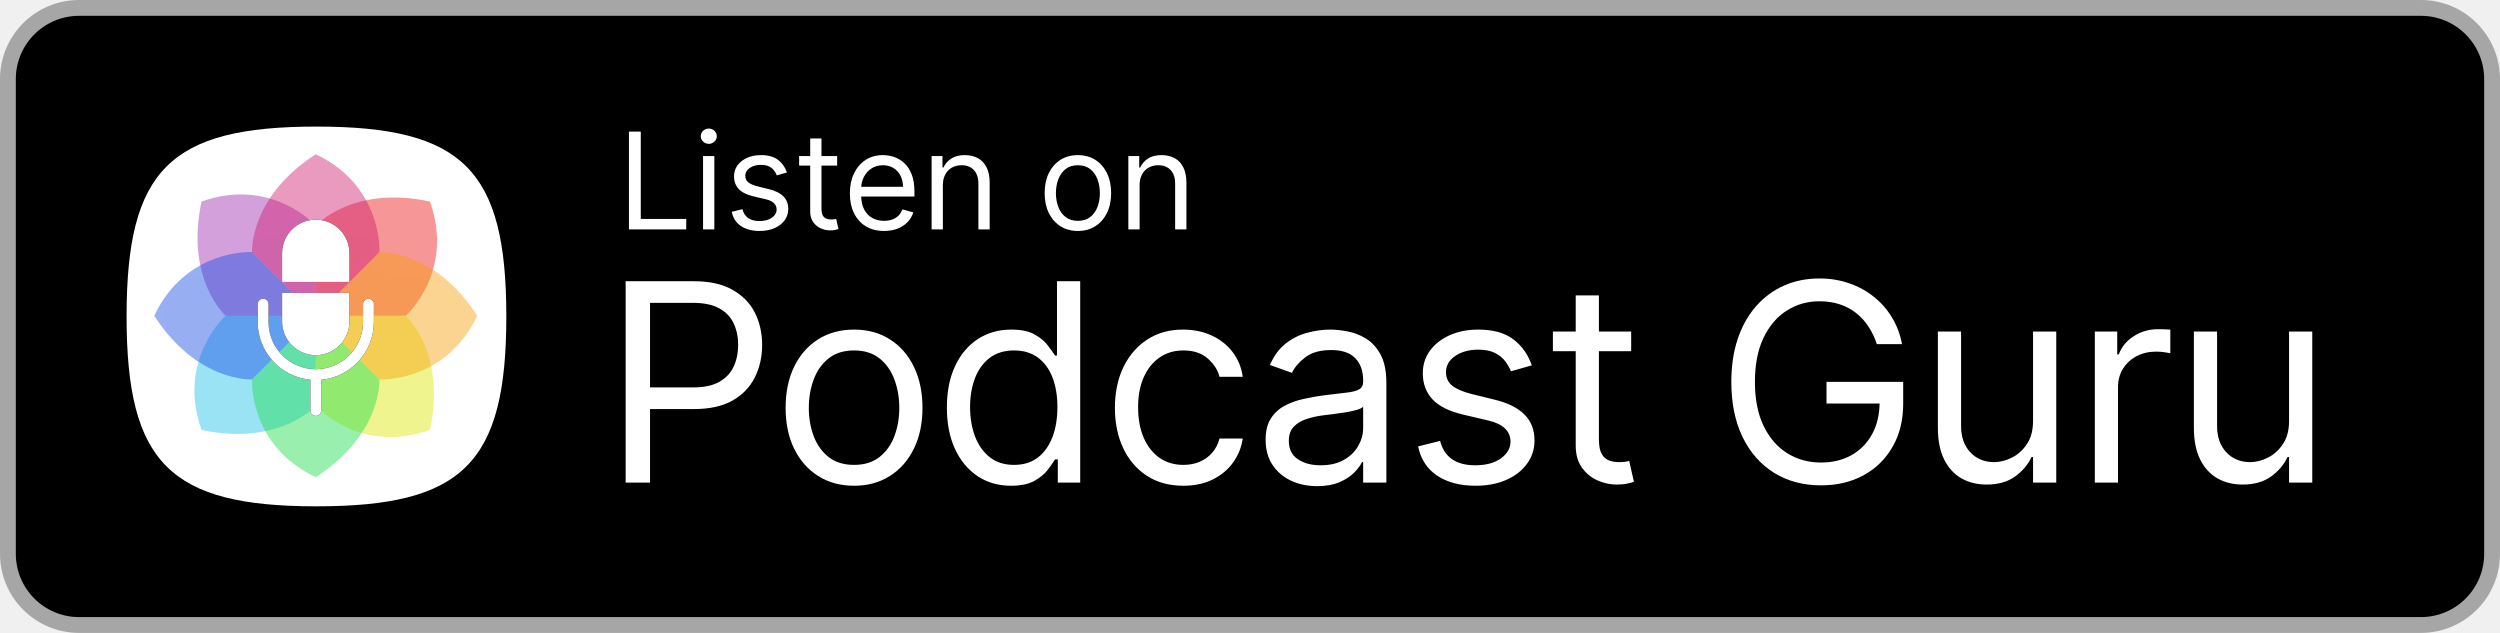
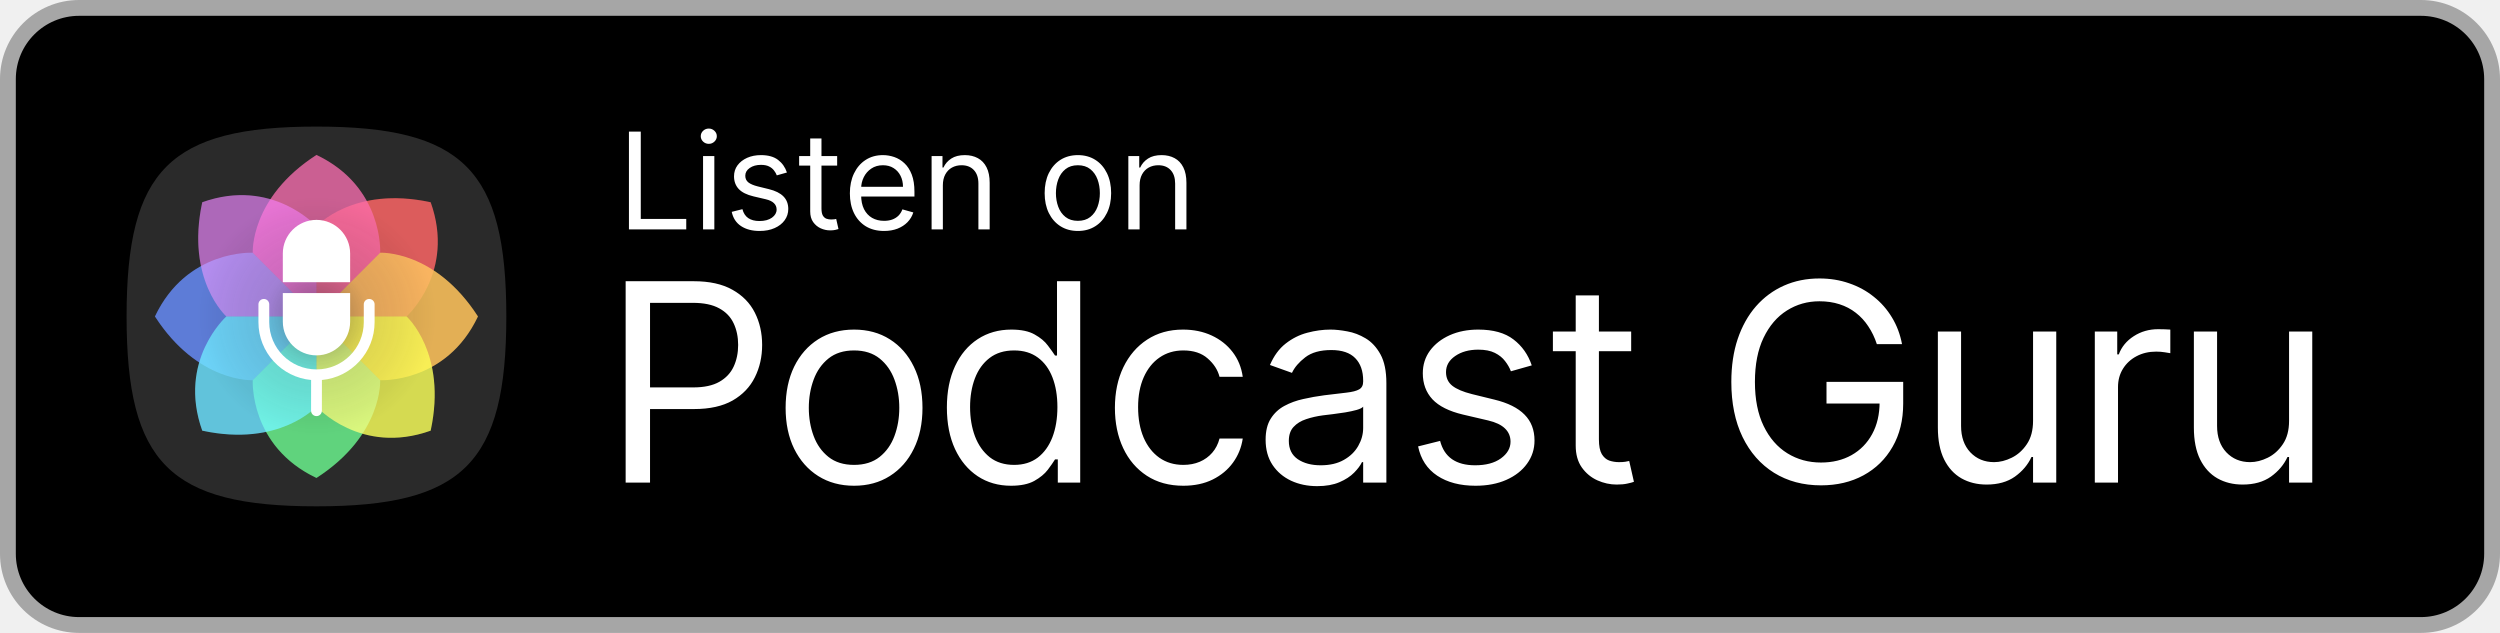
<svg xmlns="http://www.w3.org/2000/svg" width="158" height="40" viewBox="0 0 158 40" fill="none">
  <rect x="0.5" y="0.5" width="157" height="39" rx="4.5" fill="black" />
  <g clip-path="url(#clip0_101_7989)">
-     <path d="M10.525 29.475C8.685 27.635 8 24.635 8 20C8 15.365 8.685 12.365 10.525 10.525C12.365 8.685 15.365 8 20 8C24.635 8 27.635 8.685 29.475 10.525C31.315 12.365 32 15.365 32 20C32 24.635 31.315 27.635 29.475 29.475C27.635 31.315 24.635 32 20 32C15.365 32 12.365 31.315 10.525 29.475V29.475Z" fill="white" />
-     <path fill-rule="evenodd" clip-rule="evenodd" d="M12.738 27.171C11.153 22.735 14.261 19.955 14.261 19.955H19.955V25.648C19.955 25.648 17.637 28.23 12.738 27.171Z" fill="#1CC1EA" fill-opacity="0.44" />
-     <path fill-rule="evenodd" clip-rule="evenodd" d="M27.171 27.171C22.735 28.756 19.955 25.648 19.955 25.648V19.955H25.648C25.648 19.955 28.23 22.272 27.171 27.171Z" fill="#E0E900" fill-opacity="0.44" />
-     <path fill-rule="evenodd" clip-rule="evenodd" d="M27.171 12.738C28.756 17.174 25.648 19.955 25.648 19.955H19.955V14.261C19.955 14.261 22.272 11.679 27.171 12.738Z" fill="#EB1212" fill-opacity="0.44" />
-     <path fill-rule="evenodd" clip-rule="evenodd" d="M12.738 12.738C17.174 11.153 19.955 14.261 19.955 14.261V19.955H14.261C14.261 19.955 11.679 17.637 12.738 12.738Z" fill="#9C27B0" fill-opacity="0.44" />
-     <path fill-rule="evenodd" clip-rule="evenodd" d="M9.749 19.955C11.765 15.697 15.928 15.929 15.928 15.929L19.955 19.955L15.928 23.981C15.928 23.981 12.464 24.168 9.749 19.955Z" fill="#1549E3" fill-opacity="0.44" />
-     <path fill-rule="evenodd" clip-rule="evenodd" d="M19.955 30.16C15.697 28.144 15.929 23.981 15.929 23.981L19.955 19.955L23.981 23.981C23.981 23.981 24.168 27.445 19.955 30.16Z" fill="#1ADC4A" fill-opacity="0.44" />
-     <path fill-rule="evenodd" clip-rule="evenodd" d="M30.16 19.955C28.145 24.212 23.981 23.981 23.981 23.981L19.955 19.955L23.981 15.928C23.981 15.928 27.445 15.741 30.16 19.955Z" fill="#F8A007" fill-opacity="0.44" />
-     <path fill-rule="evenodd" clip-rule="evenodd" d="M19.955 9.749C24.212 11.765 23.981 15.928 23.981 15.928L19.955 19.955L15.928 15.928C15.928 15.928 15.741 12.464 19.955 9.749Z" fill="#CF186E" fill-opacity="0.44" />
-     <mask id="mask0_101_7989" style="mask-type:alpha" maskUnits="userSpaceOnUse" x="9" y="9" width="22" height="22">
-       <path fill-rule="evenodd" clip-rule="evenodd" d="M16.771 27.25C15.705 27.473 14.364 27.523 12.738 27.171C12.13 25.471 12.213 24.013 12.545 22.863C11.633 22.266 10.65 21.352 9.749 19.955C10.522 18.323 11.61 17.35 12.659 16.771C12.436 15.705 12.387 14.364 12.738 12.738C14.439 12.131 15.896 12.213 17.047 12.545C17.643 11.633 18.557 10.65 19.955 9.749C21.587 10.522 22.559 11.61 23.138 12.659C24.205 12.436 25.546 12.387 27.171 12.738C27.779 14.439 27.697 15.896 27.364 17.047C28.276 17.643 29.26 18.557 30.16 19.955C29.387 21.587 28.299 22.559 27.25 23.138C27.473 24.205 27.523 25.546 27.171 27.171C25.471 27.779 24.013 27.697 22.863 27.364C22.266 28.276 21.352 29.26 19.955 30.16C18.323 29.387 17.35 28.299 16.771 27.25Z" fill="white" />
-     </mask>
-     <g mask="url(#mask0_101_7989)">
-       <g filter="url(#filter0_d_101_7989)">
-         <path d="M23.287 18.881C23.476 18.881 23.629 19.034 23.629 19.223V20.346C23.629 22.258 22.167 23.829 20.3 24.001L20.298 25.943C20.297 26.131 20.144 26.284 19.956 26.284C19.767 26.284 19.614 26.131 19.614 25.942L19.616 24.001C17.75 23.828 16.288 22.258 16.288 20.346V19.223C16.288 19.034 16.441 18.881 16.63 18.881C16.818 18.881 16.971 19.034 16.971 19.223V20.346C16.971 21.996 18.309 23.334 19.958 23.334L19.952 23.333L19.959 23.333C19.961 23.333 19.962 23.333 19.964 23.333C21.611 23.33 22.945 21.994 22.945 20.346V19.223C22.945 19.034 23.098 18.881 23.287 18.881ZM22.083 18.51V20.32C22.083 21.494 21.131 22.447 19.956 22.447C18.781 22.447 17.829 21.494 17.829 20.32V18.51H22.083ZM19.956 13.884C21.131 13.884 22.083 14.836 22.083 16.011V17.82H17.829V16.011C17.829 14.836 18.781 13.884 19.956 13.884Z" fill="black" />
-       </g>
-       <path d="M23.287 18.881C23.476 18.881 23.629 19.034 23.629 19.223V20.346C23.629 22.258 22.167 23.829 20.3 24.001L20.298 25.943C20.297 26.131 20.144 26.284 19.956 26.284C19.767 26.284 19.614 26.131 19.614 25.942L19.616 24.001C17.75 23.828 16.288 22.258 16.288 20.346V19.223C16.288 19.034 16.441 18.881 16.63 18.881C16.818 18.881 16.971 19.034 16.971 19.223V20.346C16.971 21.996 18.309 23.334 19.958 23.334L19.952 23.333L19.959 23.333C19.961 23.333 19.962 23.333 19.964 23.333C21.611 23.33 22.945 21.994 22.945 20.346V19.223C22.945 19.034 23.098 18.881 23.287 18.881ZM22.083 18.51V20.32C22.083 21.494 21.131 22.447 19.956 22.447C18.781 22.447 17.829 21.494 17.829 20.32V18.51H22.083ZM19.956 13.884C21.131 13.884 22.083 14.836 22.083 16.011V17.82H17.829V16.011C17.829 14.836 18.781 13.884 19.956 13.884Z" fill="white" />
+     <path d="M10.525 29.475C8.685 27.635 8 24.635 8 20C8 15.365 8.685 12.365 10.525 10.525C12.365 8.685 15.365 8 20 8C24.635 8 27.635 8.685 29.475 10.525C31.315 12.365 32 15.365 32 20C32 24.635 31.315 27.635 29.475 29.475C27.635 31.315 24.635 32 20 32C15.365 32 12.365 31.315 10.525 29.475V29.475Z" fill="#2A2A2A" />
+     <path fill-rule="evenodd" clip-rule="evenodd" d="M20 9.792C21.633 10.566 22.605 11.655 23.184 12.703C24.25 12.48 25.592 12.431 27.218 12.782C27.825 14.483 27.743 15.941 27.411 17.092C28.323 17.688 29.306 18.602 30.207 20C29.434 21.632 28.346 22.605 27.297 23.184C27.52 24.251 27.569 25.592 27.218 27.218C25.516 27.826 24.058 27.743 22.907 27.411C22.312 28.323 21.398 29.306 20 30.207C18.367 29.434 17.395 28.345 16.816 27.296C15.75 27.52 14.408 27.569 12.782 27.218C12.174 25.516 12.257 24.058 12.589 22.907C11.677 22.312 10.694 21.398 9.792 20C10.566 18.367 11.655 17.395 12.703 16.816C12.48 15.75 12.431 14.408 12.782 12.782C14.483 12.175 15.941 12.257 17.092 12.589C17.688 11.677 18.602 10.694 20 9.792Z" fill="#515151" />
+     <g style="mix-blend-mode:screen" opacity="0.86">
+       <path fill-rule="evenodd" clip-rule="evenodd" d="M12.782 27.218C11.197 22.781 14.305 20 14.305 20H20V25.695C20 25.695 17.682 28.277 12.782 27.218Z" fill="#1CC1EA" />
    </g>
+     <g style="mix-blend-mode:screen" opacity="0.86">
+       <path fill-rule="evenodd" clip-rule="evenodd" d="M27.218 27.218C22.781 28.803 20 25.695 20 25.695V20H25.695C25.695 20 28.277 22.318 27.218 27.218Z" fill="#E0E900" />
+     </g>
+     <g style="mix-blend-mode:screen" opacity="0.86">
+       <path fill-rule="evenodd" clip-rule="evenodd" d="M27.218 12.782C28.803 17.219 25.695 20 25.695 20H20V14.305C20 14.305 22.317 11.723 27.218 12.782Z" fill="#EB1212" />
+     </g>
+     <g style="mix-blend-mode:screen" opacity="0.86">
+       <path fill-rule="evenodd" clip-rule="evenodd" d="M12.782 12.782C17.219 11.197 20 14.305 20 14.305V20H14.305C14.305 20 11.723 17.682 12.782 12.782Z" fill="#9C27B0" />
+     </g>
+     <g style="mix-blend-mode:screen" opacity="0.86">
+       <path fill-rule="evenodd" clip-rule="evenodd" d="M9.792 20C11.809 15.742 15.973 15.973 15.973 15.973L20 20L15.973 24.027C15.973 24.027 12.508 24.214 9.792 20Z" fill="#1549E3" />
+     </g>
+     <g style="mix-blend-mode:screen" opacity="0.86">
+       <path fill-rule="evenodd" clip-rule="evenodd" d="M15.973 24.027L20 20L24.027 24.027C24.027 24.027 24.214 27.492 20 30.207C15.742 28.191 15.973 24.027 15.973 24.027Z" fill="#1ADC4A" />
+     </g>
+     <g style="mix-blend-mode:screen">
+       <path fill-rule="evenodd" clip-rule="evenodd" d="M30.207 20C28.191 24.258 24.027 24.027 24.027 24.027L20 20L24.027 15.973C24.027 15.973 27.492 15.786 30.207 20Z" fill="#F8A007" fill-opacity="0.86" />
+     </g>
+     <g style="mix-blend-mode:screen" opacity="0.86">
+       <path fill-rule="evenodd" clip-rule="evenodd" d="M20 9.792C24.258 11.809 24.027 15.973 24.027 15.973L20 20L15.973 15.973C15.973 15.973 15.786 12.508 20 9.792Z" fill="#CF186E" />
+     </g>
+     <path opacity="0.496" fill-rule="evenodd" clip-rule="evenodd" d="M20 9.792C21.633 10.566 22.605 11.655 23.184 12.703C24.25 12.48 25.592 12.431 27.218 12.782C27.825 14.483 27.743 15.941 27.411 17.092C28.323 17.688 29.306 18.602 30.207 20C29.434 21.632 28.346 22.605 27.297 23.184C27.52 24.251 27.569 25.592 27.218 27.218C25.516 27.826 24.058 27.743 22.907 27.411C22.312 28.323 21.398 29.306 20 30.207C18.367 29.434 17.395 28.345 16.816 27.296C15.75 27.52 14.408 27.569 12.782 27.218C12.174 25.516 12.257 24.058 12.589 22.907C11.677 22.312 10.694 21.398 9.792 20C10.566 18.367 11.655 17.395 12.703 16.816C12.48 15.75 12.431 14.408 12.782 12.782C14.483 12.175 15.941 12.257 17.092 12.589C17.688 11.677 18.602 10.694 20 9.792Z" fill="url(#paint0_radial_101_7989)" />
+     <path d="M23.333 18.894C23.522 18.894 23.675 19.047 23.675 19.236V20.36C23.675 22.272 22.213 23.843 20.345 24.015L20.343 25.957C20.343 26.146 20.19 26.299 20.001 26.298C19.812 26.298 19.659 26.145 19.66 25.956L19.662 24.015C17.795 23.842 16.333 22.272 16.333 20.36V19.236C16.333 19.047 16.486 18.894 16.675 18.894C16.863 18.894 17.016 19.047 17.016 19.236V20.36C17.016 22.009 18.354 23.347 20.004 23.347C21.654 23.347 22.991 22.009 22.991 20.36V19.236C22.991 19.047 23.144 18.894 23.333 18.894ZM22.129 18.523V20.333C22.129 21.508 21.176 22.46 20.001 22.46C18.826 22.46 17.874 21.508 17.874 20.333V18.523H22.129ZM20.001 13.896C21.176 13.896 22.129 14.848 22.129 16.023V17.833H17.874V16.023C17.874 14.848 18.826 13.896 20.001 13.896Z" fill="white" />
  </g>
  <path d="M39.749 14.5V8.318H40.497V13.836H43.371V14.5H39.749ZM44.433 14.5V9.864H45.146V14.5H44.433ZM44.795 9.091C44.657 9.091 44.537 9.044 44.436 8.949C44.338 8.854 44.288 8.741 44.288 8.608C44.288 8.475 44.338 8.361 44.436 8.267C44.537 8.172 44.657 8.125 44.795 8.125C44.934 8.125 45.053 8.172 45.152 8.267C45.252 8.361 45.303 8.475 45.303 8.608C45.303 8.741 45.252 8.854 45.152 8.949C45.053 9.044 44.934 9.091 44.795 9.091ZM49.734 10.902L49.094 11.083C49.054 10.976 48.995 10.873 48.916 10.772C48.84 10.67 48.735 10.585 48.602 10.519C48.47 10.452 48.3 10.419 48.092 10.419C47.809 10.419 47.572 10.484 47.383 10.615C47.196 10.744 47.102 10.908 47.102 11.107C47.102 11.284 47.167 11.424 47.295 11.527C47.424 11.629 47.626 11.715 47.899 11.783L48.587 11.952C49.002 12.053 49.311 12.207 49.514 12.414C49.717 12.62 49.819 12.884 49.819 13.208C49.819 13.474 49.742 13.711 49.59 13.921C49.439 14.13 49.227 14.295 48.956 14.415C48.684 14.536 48.368 14.597 48.008 14.597C47.535 14.597 47.144 14.494 46.834 14.289C46.524 14.084 46.328 13.784 46.245 13.389L46.921 13.22C46.986 13.47 47.107 13.657 47.286 13.782C47.468 13.906 47.704 13.969 47.996 13.969C48.328 13.969 48.591 13.898 48.787 13.758C48.984 13.615 49.082 13.444 49.082 13.244C49.082 13.083 49.026 12.948 48.913 12.84C48.801 12.729 48.628 12.647 48.394 12.592L47.621 12.411C47.197 12.311 46.885 12.155 46.686 11.943C46.489 11.73 46.39 11.463 46.39 11.143C46.39 10.882 46.463 10.65 46.61 10.449C46.759 10.248 46.962 10.09 47.217 9.975C47.475 9.861 47.766 9.803 48.092 9.803C48.551 9.803 48.911 9.904 49.173 10.105C49.437 10.306 49.624 10.572 49.734 10.902ZM52.908 9.864V10.467H50.505V9.864H52.908ZM51.205 8.753H51.917V13.172C51.917 13.373 51.947 13.524 52.005 13.625C52.065 13.723 52.142 13.79 52.234 13.824C52.329 13.856 52.429 13.872 52.533 13.872C52.612 13.872 52.676 13.868 52.727 13.86C52.777 13.85 52.817 13.842 52.847 13.836L52.992 14.476C52.944 14.494 52.876 14.512 52.79 14.53C52.703 14.55 52.594 14.56 52.461 14.56C52.26 14.56 52.062 14.517 51.869 14.431C51.678 14.344 51.519 14.212 51.392 14.035C51.267 13.858 51.205 13.635 51.205 13.365V8.753ZM55.873 14.597C55.426 14.597 55.041 14.498 54.717 14.301C54.395 14.102 54.147 13.824 53.972 13.468C53.798 13.11 53.712 12.693 53.712 12.218C53.712 11.743 53.798 11.325 53.972 10.962C54.147 10.598 54.39 10.314 54.702 10.111C55.016 9.906 55.382 9.803 55.801 9.803C56.042 9.803 56.281 9.844 56.516 9.924C56.752 10.005 56.966 10.135 57.159 10.316C57.352 10.495 57.506 10.733 57.621 11.029C57.736 11.325 57.793 11.689 57.793 12.121V12.423H54.219V11.807H57.069C57.069 11.546 57.016 11.312 56.912 11.107C56.809 10.902 56.662 10.74 56.471 10.621C56.282 10.502 56.058 10.443 55.801 10.443C55.517 10.443 55.272 10.514 55.064 10.655C54.859 10.793 54.701 10.974 54.59 11.198C54.48 11.421 54.424 11.661 54.424 11.916V12.327C54.424 12.677 54.485 12.974 54.605 13.217C54.728 13.459 54.898 13.643 55.116 13.77C55.333 13.894 55.586 13.957 55.873 13.957C56.06 13.957 56.229 13.931 56.38 13.878C56.533 13.824 56.665 13.743 56.776 13.637C56.886 13.528 56.972 13.393 57.032 13.232L57.721 13.425C57.648 13.659 57.526 13.864 57.355 14.041C57.184 14.216 56.973 14.353 56.721 14.452C56.47 14.548 56.187 14.597 55.873 14.597ZM59.589 11.711V14.5H58.877V9.864H59.565V10.588H59.625C59.734 10.353 59.899 10.164 60.12 10.021C60.342 9.876 60.627 9.803 60.977 9.803C61.291 9.803 61.566 9.868 61.801 9.996C62.037 10.123 62.22 10.316 62.351 10.576C62.482 10.834 62.547 11.16 62.547 11.554V14.5H61.835V11.602C61.835 11.238 61.74 10.954 61.551 10.751C61.362 10.546 61.102 10.443 60.772 10.443C60.545 10.443 60.342 10.492 60.163 10.591C59.985 10.69 59.846 10.834 59.743 11.023C59.64 11.212 59.589 11.441 59.589 11.711ZM68.123 14.597C67.704 14.597 67.337 14.497 67.021 14.298C66.707 14.098 66.462 13.82 66.285 13.462C66.11 13.104 66.022 12.685 66.022 12.206C66.022 11.723 66.11 11.301 66.285 10.941C66.462 10.581 66.707 10.301 67.021 10.102C67.337 9.903 67.704 9.803 68.123 9.803C68.541 9.803 68.908 9.903 69.222 10.102C69.538 10.301 69.783 10.581 69.958 10.941C70.135 11.301 70.224 11.723 70.224 12.206C70.224 12.685 70.135 13.104 69.958 13.462C69.783 13.82 69.538 14.098 69.222 14.298C68.908 14.497 68.541 14.597 68.123 14.597ZM68.123 13.957C68.441 13.957 68.703 13.875 68.908 13.712C69.113 13.549 69.265 13.335 69.364 13.069C69.462 12.804 69.511 12.516 69.511 12.206C69.511 11.896 69.462 11.607 69.364 11.34C69.265 11.072 69.113 10.856 68.908 10.691C68.703 10.526 68.441 10.443 68.123 10.443C67.805 10.443 67.543 10.526 67.338 10.691C67.133 10.856 66.981 11.072 66.882 11.34C66.784 11.607 66.734 11.896 66.734 12.206C66.734 12.516 66.784 12.804 66.882 13.069C66.981 13.335 67.133 13.549 67.338 13.712C67.543 13.875 67.805 13.957 68.123 13.957ZM72.023 11.711V14.5H71.311V9.864H71.999V10.588H72.06C72.168 10.353 72.333 10.164 72.555 10.021C72.776 9.876 73.062 9.803 73.412 9.803C73.726 9.803 74.001 9.868 74.236 9.996C74.472 10.123 74.655 10.316 74.785 10.576C74.916 10.834 74.982 11.16 74.982 11.554V14.5H74.269V11.602C74.269 11.238 74.175 10.954 73.986 10.751C73.796 10.546 73.537 10.443 73.207 10.443C72.979 10.443 72.776 10.492 72.597 10.591C72.42 10.69 72.28 10.834 72.177 11.023C72.075 11.212 72.023 11.441 72.023 11.711Z" fill="white" />
  <path d="M39.541 30.5V17.773H43.842C44.84 17.773 45.656 17.953 46.29 18.313C46.928 18.67 47.401 19.152 47.707 19.761C48.014 20.37 48.167 21.05 48.167 21.8C48.167 22.55 48.014 23.231 47.707 23.844C47.405 24.457 46.936 24.946 46.303 25.311C45.669 25.671 44.857 25.852 43.867 25.852H40.784V24.484H43.817C44.5 24.484 45.049 24.366 45.464 24.13C45.878 23.894 46.178 23.575 46.365 23.173C46.555 22.767 46.651 22.309 46.651 21.8C46.651 21.29 46.555 20.834 46.365 20.433C46.178 20.031 45.876 19.716 45.457 19.488C45.039 19.256 44.484 19.14 43.792 19.14H41.082V30.5H39.541ZM53.976 30.699C53.114 30.699 52.358 30.494 51.708 30.084C51.061 29.674 50.556 29.1 50.191 28.362C49.831 27.625 49.651 26.763 49.651 25.777C49.651 24.783 49.831 23.915 50.191 23.173C50.556 22.431 51.061 21.856 51.708 21.445C52.358 21.035 53.114 20.83 53.976 20.83C54.838 20.83 55.592 21.035 56.238 21.445C56.889 21.856 57.394 22.431 57.754 23.173C58.119 23.915 58.301 24.783 58.301 25.777C58.301 26.763 58.119 27.625 57.754 28.362C57.394 29.1 56.889 29.674 56.238 30.084C55.592 30.494 54.838 30.699 53.976 30.699ZM53.976 29.381C54.631 29.381 55.169 29.214 55.592 28.878C56.014 28.542 56.327 28.101 56.53 27.554C56.733 27.008 56.835 26.415 56.835 25.777C56.835 25.139 56.733 24.544 56.53 23.993C56.327 23.442 56.014 22.997 55.592 22.657C55.169 22.318 54.631 22.148 53.976 22.148C53.321 22.148 52.783 22.318 52.36 22.657C51.938 22.997 51.625 23.442 51.422 23.993C51.219 24.544 51.117 25.139 51.117 25.777C51.117 26.415 51.219 27.008 51.422 27.554C51.625 28.101 51.938 28.542 52.36 28.878C52.783 29.214 53.321 29.381 53.976 29.381ZM63.895 30.699C63.099 30.699 62.397 30.498 61.788 30.096C61.179 29.69 60.702 29.118 60.358 28.381C60.015 27.639 59.843 26.763 59.843 25.752C59.843 24.75 60.015 23.88 60.358 23.142C60.702 22.405 61.181 21.835 61.794 21.433C62.407 21.031 63.116 20.83 63.919 20.83C64.541 20.83 65.032 20.934 65.392 21.141C65.757 21.344 66.034 21.576 66.225 21.837C66.42 22.094 66.571 22.305 66.679 22.471H66.803V17.773H68.269V30.5H66.853V29.033H66.679C66.571 29.207 66.418 29.427 66.219 29.692C66.02 29.953 65.736 30.187 65.367 30.394C64.999 30.597 64.508 30.699 63.895 30.699ZM64.093 29.381C64.682 29.381 65.179 29.228 65.585 28.922C65.991 28.611 66.299 28.182 66.511 27.635C66.722 27.084 66.828 26.448 66.828 25.727C66.828 25.015 66.724 24.391 66.517 23.857C66.31 23.318 66.003 22.9 65.597 22.601C65.191 22.299 64.69 22.148 64.093 22.148C63.472 22.148 62.954 22.307 62.54 22.626C62.13 22.941 61.821 23.37 61.614 23.913C61.411 24.451 61.309 25.056 61.309 25.727C61.309 26.407 61.413 27.024 61.62 27.579C61.831 28.13 62.142 28.569 62.552 28.897C62.967 29.22 63.48 29.381 64.093 29.381ZM74.787 30.699C73.892 30.699 73.122 30.488 72.475 30.065C71.829 29.642 71.332 29.06 70.984 28.319C70.636 27.577 70.462 26.73 70.462 25.777C70.462 24.808 70.64 23.952 70.996 23.21C71.357 22.465 71.858 21.883 72.5 21.464C73.146 21.041 73.9 20.83 74.762 20.83C75.433 20.83 76.038 20.954 76.577 21.203C77.115 21.452 77.557 21.8 77.9 22.247C78.244 22.695 78.458 23.217 78.541 23.813H77.074C76.962 23.378 76.714 22.993 76.328 22.657C75.947 22.318 75.433 22.148 74.787 22.148C74.215 22.148 73.714 22.297 73.283 22.595C72.856 22.889 72.523 23.306 72.283 23.844C72.046 24.379 71.928 25.006 71.928 25.727C71.928 26.465 72.044 27.107 72.276 27.654C72.513 28.201 72.844 28.625 73.271 28.928C73.702 29.23 74.207 29.381 74.787 29.381C75.168 29.381 75.514 29.315 75.825 29.183C76.136 29.05 76.399 28.859 76.614 28.611C76.83 28.362 76.983 28.064 77.074 27.716H78.541C78.458 28.279 78.253 28.787 77.925 29.238C77.602 29.686 77.173 30.042 76.639 30.307C76.109 30.568 75.491 30.699 74.787 30.699ZM83.244 30.724C82.639 30.724 82.09 30.61 81.597 30.382C81.104 30.15 80.712 29.816 80.422 29.381C80.132 28.942 79.987 28.412 79.987 27.791C79.987 27.244 80.095 26.8 80.31 26.461C80.526 26.117 80.814 25.847 81.174 25.653C81.535 25.458 81.932 25.313 82.367 25.218C82.806 25.118 83.248 25.04 83.691 24.982C84.271 24.907 84.741 24.851 85.102 24.814C85.466 24.772 85.731 24.704 85.897 24.609C86.067 24.513 86.152 24.348 86.152 24.111V24.062C86.152 23.449 85.984 22.972 85.649 22.633C85.317 22.293 84.814 22.123 84.138 22.123C83.438 22.123 82.889 22.276 82.492 22.583C82.094 22.889 81.814 23.217 81.653 23.565L80.261 23.067C80.509 22.488 80.841 22.036 81.255 21.713C81.673 21.385 82.129 21.158 82.622 21.029C83.119 20.896 83.608 20.83 84.089 20.83C84.395 20.83 84.748 20.867 85.145 20.942C85.547 21.012 85.934 21.16 86.307 21.383C86.684 21.607 86.997 21.945 87.246 22.396C87.494 22.848 87.619 23.453 87.619 24.211V30.5H86.152V29.207H86.077C85.978 29.415 85.812 29.636 85.58 29.872C85.348 30.108 85.04 30.309 84.654 30.475C84.269 30.641 83.799 30.724 83.244 30.724ZM83.467 29.406C84.047 29.406 84.536 29.292 84.934 29.064C85.336 28.837 85.638 28.542 85.841 28.182C86.048 27.822 86.152 27.442 86.152 27.045V25.702C86.09 25.777 85.953 25.845 85.742 25.907C85.535 25.965 85.294 26.017 85.021 26.063C84.752 26.104 84.489 26.142 84.232 26.175C83.979 26.204 83.774 26.229 83.616 26.249C83.235 26.299 82.879 26.38 82.547 26.492C82.22 26.599 81.955 26.763 81.752 26.983C81.553 27.198 81.454 27.492 81.454 27.865C81.454 28.375 81.642 28.76 82.019 29.021C82.4 29.278 82.883 29.406 83.467 29.406ZM96.807 23.092L95.489 23.465C95.406 23.246 95.284 23.032 95.123 22.825C94.965 22.614 94.75 22.44 94.476 22.303C94.203 22.166 93.853 22.098 93.426 22.098C92.842 22.098 92.355 22.233 91.966 22.502C91.58 22.767 91.388 23.105 91.388 23.515C91.388 23.88 91.52 24.167 91.785 24.379C92.051 24.59 92.465 24.766 93.028 24.907L94.445 25.255C95.299 25.462 95.935 25.779 96.353 26.206C96.772 26.628 96.981 27.173 96.981 27.84C96.981 28.387 96.823 28.876 96.508 29.307C96.198 29.738 95.763 30.077 95.204 30.326C94.644 30.575 93.994 30.699 93.252 30.699C92.278 30.699 91.473 30.488 90.835 30.065C90.197 29.642 89.793 29.025 89.623 28.213L91.015 27.865C91.147 28.379 91.398 28.764 91.767 29.021C92.14 29.278 92.626 29.406 93.227 29.406C93.911 29.406 94.454 29.261 94.856 28.971C95.261 28.677 95.465 28.325 95.465 27.915C95.465 27.583 95.349 27.306 95.117 27.082C94.885 26.854 94.528 26.684 94.048 26.572L92.457 26.2C91.582 25.992 90.94 25.671 90.53 25.236C90.124 24.797 89.921 24.248 89.921 23.59C89.921 23.051 90.072 22.575 90.375 22.16C90.681 21.746 91.098 21.421 91.624 21.184C92.154 20.948 92.755 20.83 93.426 20.83C94.371 20.83 95.112 21.037 95.651 21.452C96.194 21.866 96.579 22.413 96.807 23.092ZM103.09 20.954V22.197H98.143V20.954H103.09ZM99.585 18.668H101.051V27.766C101.051 28.18 101.112 28.491 101.232 28.698C101.356 28.901 101.513 29.038 101.704 29.108C101.899 29.174 102.104 29.207 102.319 29.207C102.481 29.207 102.613 29.199 102.717 29.183C102.821 29.162 102.903 29.145 102.966 29.133L103.264 30.45C103.164 30.488 103.026 30.525 102.847 30.562C102.669 30.604 102.443 30.624 102.17 30.624C101.756 30.624 101.35 30.535 100.952 30.357C100.558 30.179 100.231 29.908 99.97 29.543C99.713 29.178 99.585 28.718 99.585 28.163V18.668ZM118.617 21.75C118.48 21.332 118.3 20.957 118.076 20.625C117.857 20.29 117.594 20.004 117.287 19.768C116.985 19.531 116.641 19.351 116.255 19.227C115.87 19.103 115.448 19.041 114.988 19.041C114.234 19.041 113.548 19.235 112.931 19.625C112.313 20.014 111.822 20.588 111.458 21.346C111.093 22.104 110.911 23.034 110.911 24.136C110.911 25.238 111.095 26.169 111.464 26.927C111.833 27.685 112.332 28.259 112.962 28.648C113.592 29.038 114.3 29.232 115.087 29.232C115.816 29.232 116.458 29.077 117.014 28.766C117.573 28.451 118.008 28.008 118.319 27.436C118.634 26.86 118.791 26.183 118.791 25.404L119.263 25.504H115.435V24.136H120.282V25.504C120.282 26.552 120.059 27.463 119.611 28.238C119.168 29.013 118.555 29.613 117.772 30.04C116.993 30.463 116.098 30.674 115.087 30.674C113.96 30.674 112.97 30.409 112.117 29.879C111.267 29.348 110.604 28.594 110.128 27.616C109.656 26.639 109.42 25.479 109.42 24.136C109.42 23.13 109.554 22.224 109.823 21.421C110.097 20.613 110.482 19.925 110.979 19.357C111.477 18.79 112.065 18.355 112.744 18.052C113.424 17.75 114.172 17.599 114.988 17.599C115.659 17.599 116.284 17.7 116.864 17.903C117.449 18.102 117.969 18.386 118.424 18.755C118.884 19.119 119.267 19.556 119.574 20.066C119.881 20.571 120.092 21.133 120.208 21.75H118.617ZM128.489 26.597V20.954H129.955V30.5H128.489V28.884H128.389C128.166 29.369 127.818 29.781 127.345 30.121C126.873 30.456 126.276 30.624 125.556 30.624C124.959 30.624 124.429 30.494 123.965 30.233C123.501 29.968 123.136 29.57 122.871 29.04C122.606 28.505 122.473 27.832 122.473 27.02V20.954H123.94V26.921C123.94 27.616 124.135 28.172 124.524 28.586C124.918 29 125.419 29.207 126.028 29.207C126.392 29.207 126.763 29.114 127.14 28.928C127.521 28.741 127.84 28.455 128.097 28.07C128.358 27.685 128.489 27.194 128.489 26.597ZM132.392 30.5V20.954H133.809V22.396H133.908C134.082 21.924 134.397 21.541 134.853 21.247C135.308 20.953 135.822 20.805 136.394 20.805C136.501 20.805 136.636 20.808 136.798 20.812C136.959 20.816 137.082 20.822 137.164 20.83V22.322C137.115 22.309 137.001 22.291 136.823 22.266C136.649 22.237 136.464 22.222 136.269 22.222C135.805 22.222 135.391 22.32 135.027 22.514C134.666 22.705 134.38 22.97 134.169 23.31C133.962 23.645 133.858 24.029 133.858 24.459V30.5H132.392ZM144.669 26.597V20.954H146.135V30.5H144.669V28.884H144.569C144.345 29.369 143.997 29.781 143.525 30.121C143.053 30.456 142.456 30.624 141.735 30.624C141.139 30.624 140.608 30.494 140.144 30.233C139.68 29.968 139.316 29.57 139.051 29.04C138.785 28.505 138.653 27.832 138.653 27.02V20.954H140.119V26.921C140.119 27.616 140.314 28.172 140.704 28.586C141.097 29 141.599 29.207 142.208 29.207C142.572 29.207 142.943 29.114 143.32 28.928C143.701 28.741 144.02 28.455 144.277 28.07C144.538 27.685 144.669 27.194 144.669 26.597Z" fill="white" />
  <rect x="0.5" y="0.5" width="157" height="39" rx="4.5" stroke="#A6A6A6" />
  <defs>
-     <filter id="filter0_d_101_7989" x="-13.712" y="3.884" width="67.341" height="72.4" filterUnits="userSpaceOnUse" color-interpolation-filters="sRGB">
-       <feFlood flood-opacity="0" result="BackgroundImageFix" />
-       <feColorMatrix in="SourceAlpha" type="matrix" values="0 0 0 0 0 0 0 0 0 0 0 0 0 0 0 0 0 0 127 0" result="hardAlpha" />
-       <feOffset dy="20" />
-       <feGaussianBlur stdDeviation="15" />
-       <feColorMatrix type="matrix" values="0 0 0 0 0 0 0 0 0 0 0 0 0 0 0 0 0 0 0.454 0" />
-       <feBlend mode="normal" in2="BackgroundImageFix" result="effect1_dropShadow_101_7989" />
-       <feBlend mode="normal" in="SourceGraphic" in2="effect1_dropShadow_101_7989" result="shape" />
-     </filter>
+     <radialGradient id="paint0_radial_101_7989" cx="0" cy="0" r="1" gradientUnits="userSpaceOnUse" gradientTransform="translate(20 20) scale(7.59001 7.59002)">
+       <stop stop-color="#262626" />
+       <stop offset="0.43" stop-color="#2F2F2F" stop-opacity="0.272" />
+       <stop offset="1" stop-opacity="0" />
+     </radialGradient>
    <clipPath id="clip0_101_7989">
      <rect width="24" height="24" fill="white" transform="translate(8 8)" />
    </clipPath>
  </defs>
</svg>
